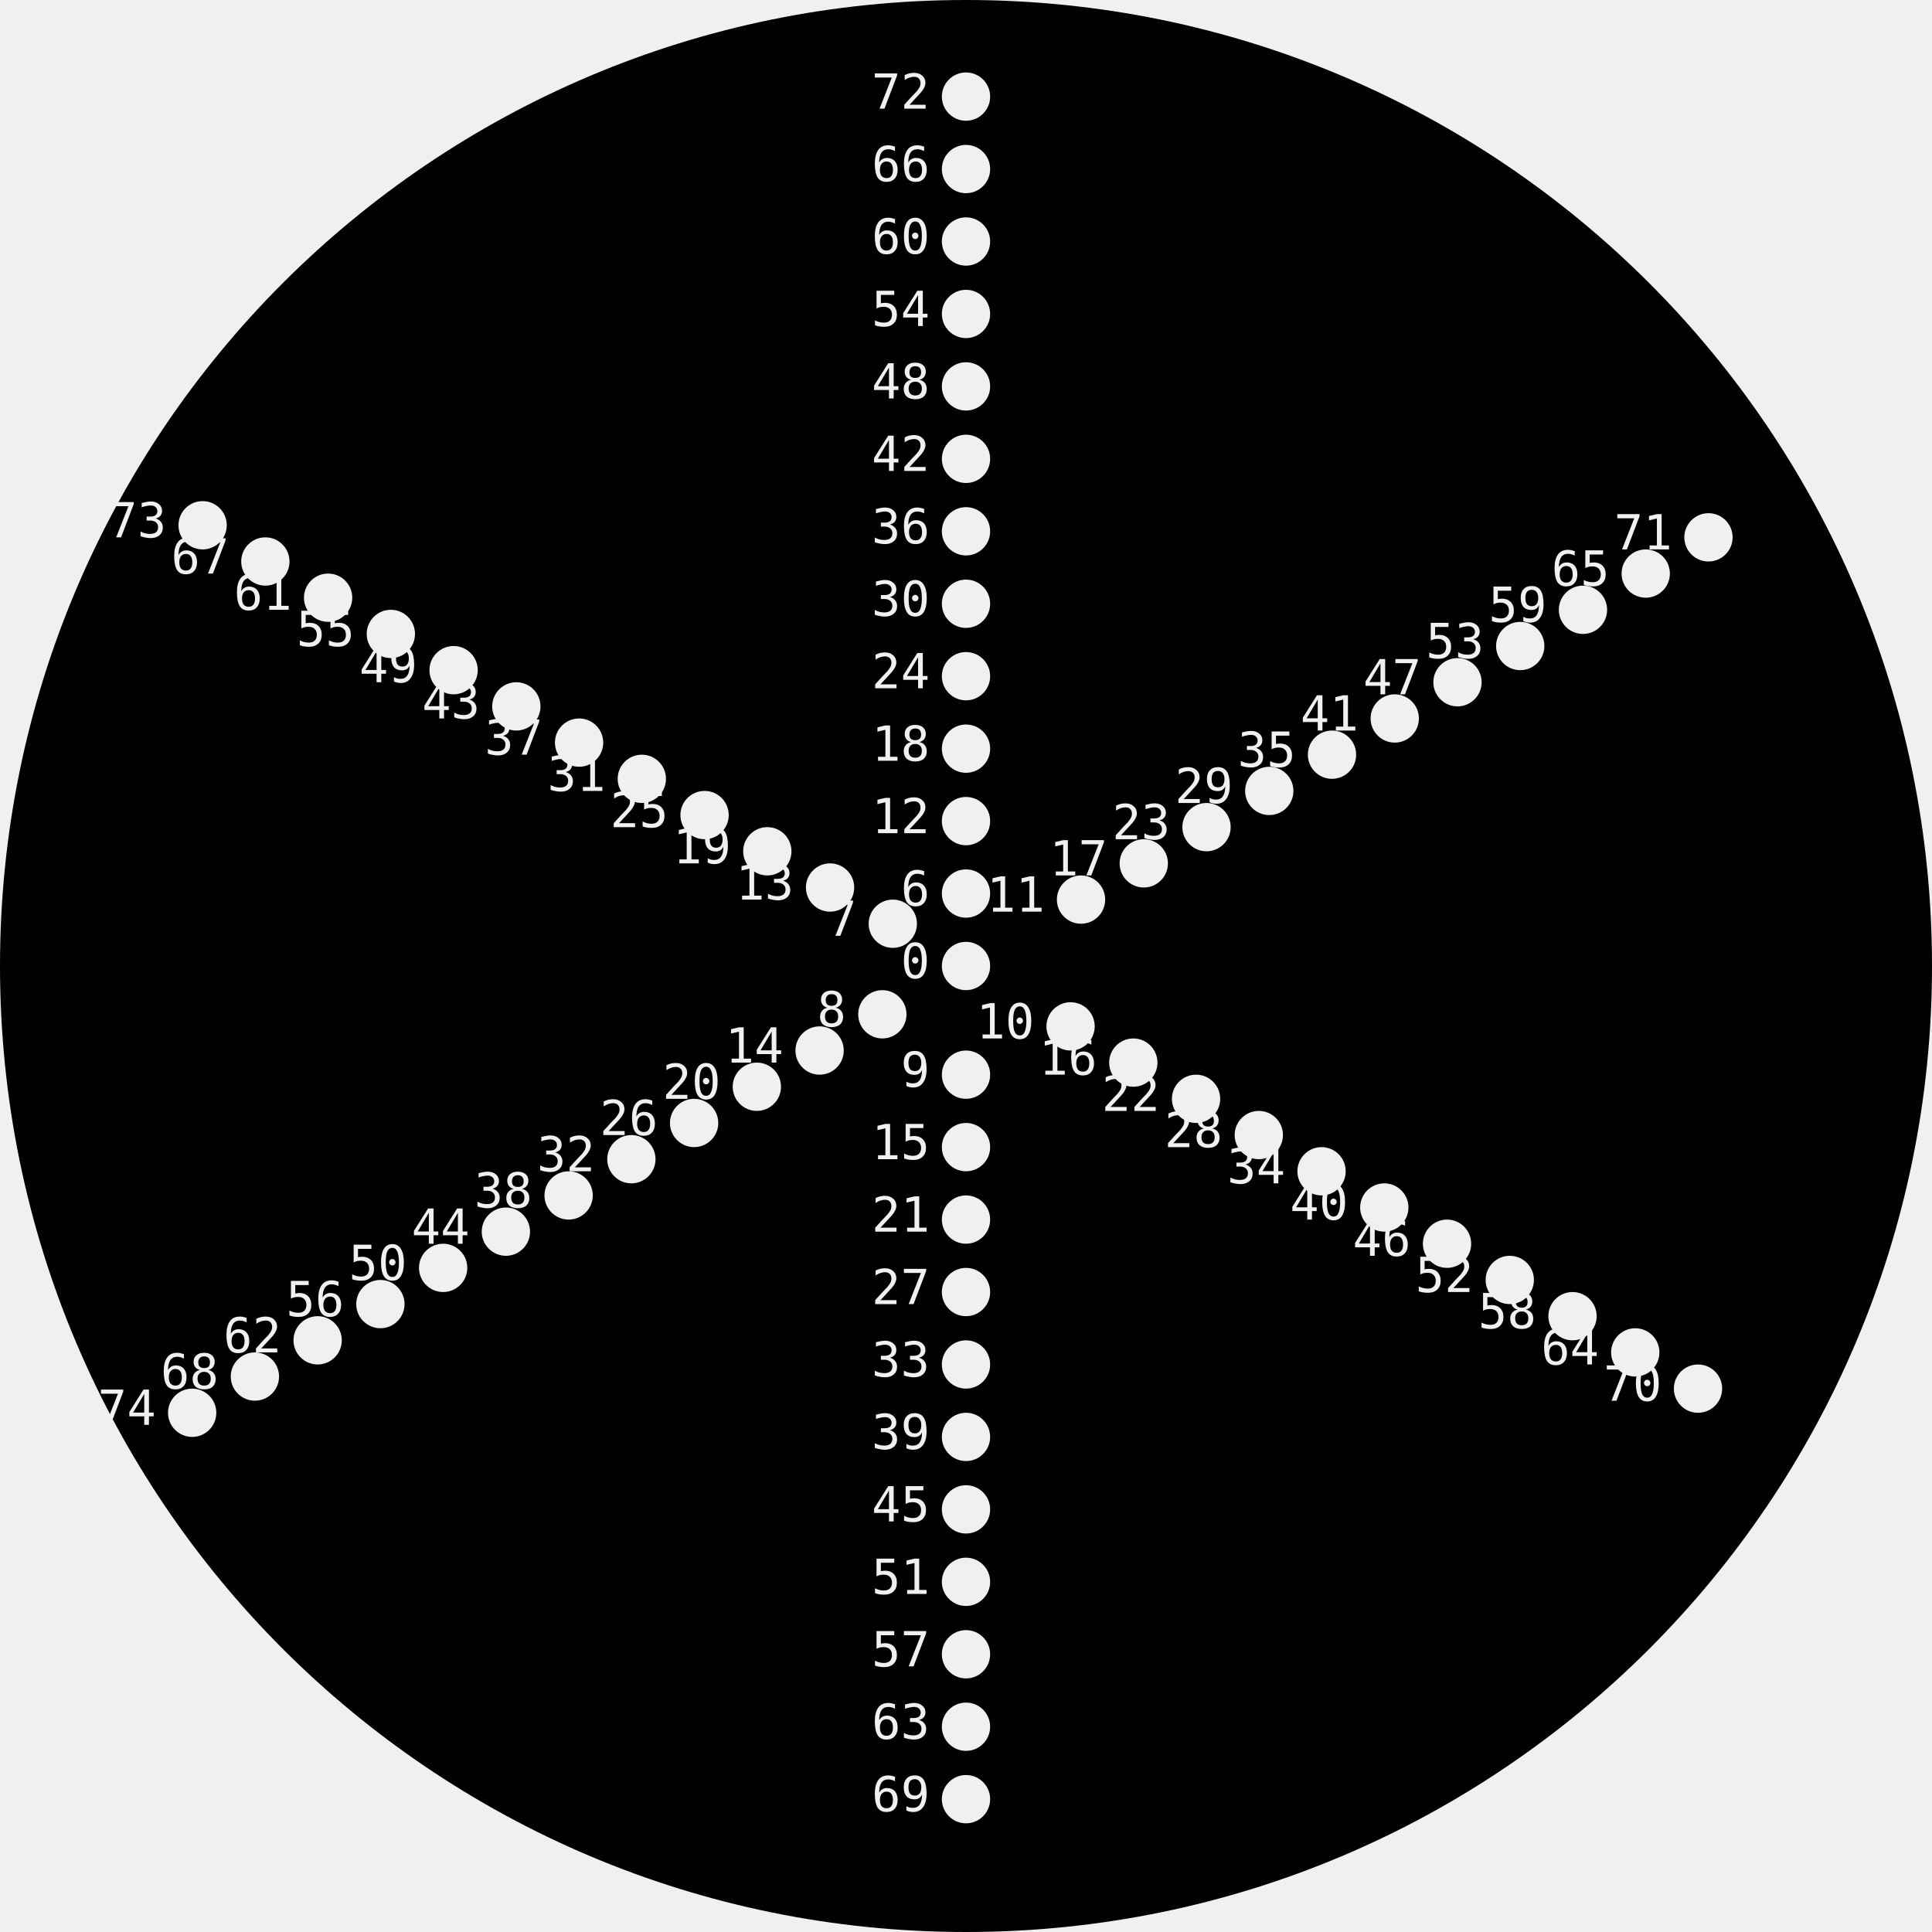
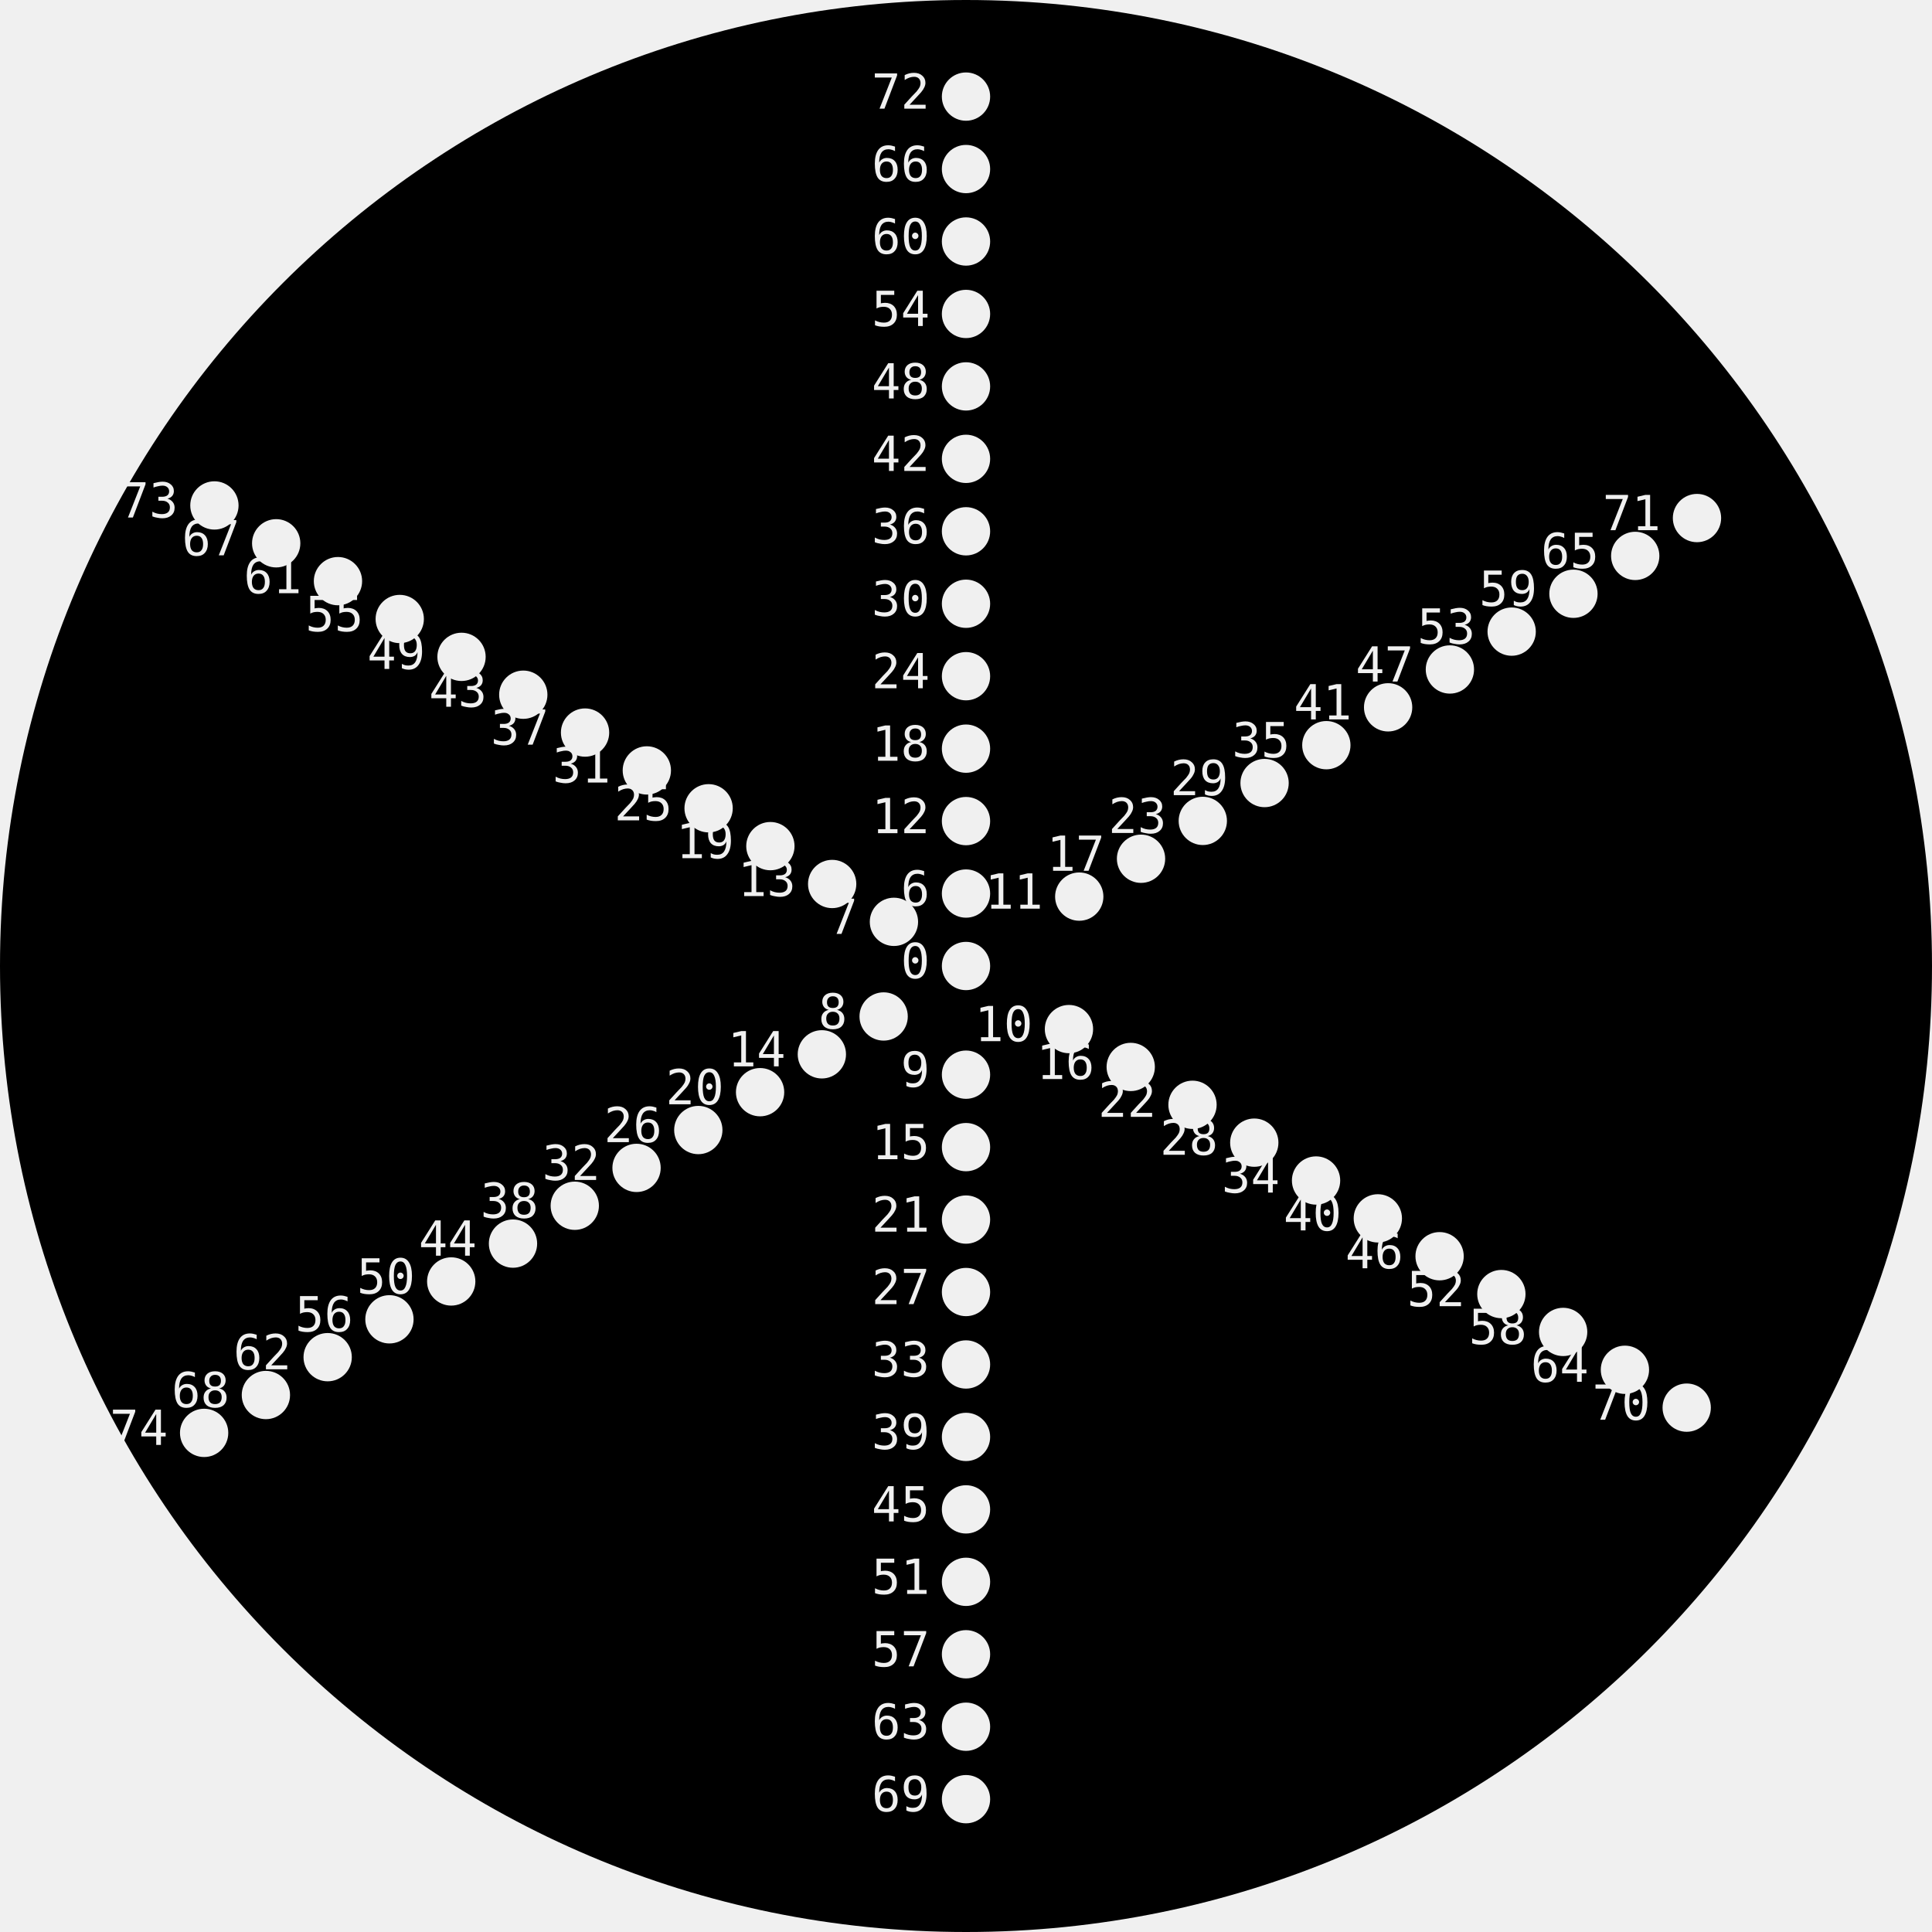
<svg xmlns="http://www.w3.org/2000/svg" xmlns:ns1="http://nathanfriend.io/inspiral">
  <style>
    text {
      font-family: monospace;
      font-size: 4px;
    }
  </style>
  <g>
    <mask id="holes">
      <rect width="100%" height="100%" fill="white" />
-       <circle cx="80" cy="80" r="2" ns1:hole-name="0" />
+       <circle cx="80" cy="80" r="2" ns1:hole-name="0" ns1:hole-text-position-angle="3.141592653589793" ns1:hole-text-rotation-angle="0" />
      <text x="77" y="81" text-anchor="end">0</text>
-       <circle cx="80" cy="74" r="2" ns1:hole-name="6" />
+       <circle cx="80" cy="74" r="2" ns1:hole-name="6" ns1:hole-text-position-angle="3.141592653589793" ns1:hole-text-rotation-angle="0" />
      <text x="77" y="75" text-anchor="end">6</text>
-       <circle cx="80" cy="68" r="2" ns1:hole-name="12" />
+       <circle cx="80" cy="68" r="2" ns1:hole-name="12" ns1:hole-text-position-angle="3.141592653589793" ns1:hole-text-rotation-angle="0" />
      <text x="77" y="69" text-anchor="end">12</text>
-       <circle cx="80" cy="62" r="2" ns1:hole-name="18" />
+       <circle cx="80" cy="62" r="2" ns1:hole-name="18" ns1:hole-text-position-angle="3.141592653589793" ns1:hole-text-rotation-angle="0" />
      <text x="77" y="63" text-anchor="end">18</text>
-       <circle cx="80" cy="56" r="2" ns1:hole-name="24" />
+       <circle cx="80" cy="56" r="2" ns1:hole-name="24" ns1:hole-text-position-angle="3.141592653589793" ns1:hole-text-rotation-angle="0" />
      <text x="77" y="57" text-anchor="end">24</text>
-       <circle cx="80" cy="50" r="2" ns1:hole-name="30" />
+       <circle cx="80" cy="50" r="2" ns1:hole-name="30" ns1:hole-text-position-angle="3.141592653589793" ns1:hole-text-rotation-angle="0" />
      <text x="77" y="51" text-anchor="end">30</text>
-       <circle cx="80" cy="44" r="2" ns1:hole-name="36" />
+       <circle cx="80" cy="44" r="2" ns1:hole-name="36" ns1:hole-text-position-angle="3.141592653589793" ns1:hole-text-rotation-angle="0" />
      <text x="77" y="45" text-anchor="end">36</text>
-       <circle cx="80" cy="38" r="2" ns1:hole-name="42" />
+       <circle cx="80" cy="38" r="2" ns1:hole-name="42" ns1:hole-text-position-angle="3.141592653589793" ns1:hole-text-rotation-angle="0" />
      <text x="77" y="39" text-anchor="end">42</text>
-       <circle cx="80" cy="32" r="2" ns1:hole-name="48" />
+       <circle cx="80" cy="32" r="2" ns1:hole-name="48" ns1:hole-text-position-angle="3.141592653589793" ns1:hole-text-rotation-angle="0" />
      <text x="77" y="33" text-anchor="end">48</text>
-       <circle cx="80" cy="26" r="2" ns1:hole-name="54" />
+       <circle cx="80" cy="26" r="2" ns1:hole-name="54" ns1:hole-text-position-angle="3.141592653589793" ns1:hole-text-rotation-angle="0" />
      <text x="77" y="27" text-anchor="end">54</text>
-       <circle cx="80" cy="20" r="2" ns1:hole-name="60" />
+       <circle cx="80" cy="20" r="2" ns1:hole-name="60" ns1:hole-text-position-angle="3.141592653589793" ns1:hole-text-rotation-angle="0" />
      <text x="77" y="21" text-anchor="end">60</text>
-       <circle cx="80" cy="14" r="2" ns1:hole-name="66" />
+       <circle cx="80" cy="14" r="2" ns1:hole-name="66" ns1:hole-text-position-angle="3.141592653589793" ns1:hole-text-rotation-angle="0" />
      <text x="77" y="15" text-anchor="end">66</text>
-       <circle cx="80" cy="8" r="2" ns1:hole-name="72" />
+       <circle cx="80" cy="8" r="2" ns1:hole-name="72" ns1:hole-text-position-angle="3.141592653589793" ns1:hole-text-rotation-angle="0" />
      <text x="77" y="9" text-anchor="end">72</text>
-       <circle cx="73.938" cy="76.5" r="2" ns1:hole-name="7" />
-       <text x="70.938" y="77.5" text-anchor="end">7</text>
-       <circle cx="68.742" cy="73.5" r="2" ns1:hole-name="13" />
-       <text x="65.742" y="74.5" text-anchor="end">13</text>
-       <circle cx="63.546" cy="70.5" r="2" ns1:hole-name="19" />
-       <text x="60.546" y="71.5" text-anchor="end">19</text>
-       <circle cx="58.349" cy="67.5" r="2" ns1:hole-name="25" />
-       <text x="55.349" y="68.5" text-anchor="end">25</text>
-       <circle cx="53.153" cy="64.5" r="2" ns1:hole-name="31" />
-       <text x="50.153" y="65.5" text-anchor="end">31</text>
-       <circle cx="47.957" cy="61.5" r="2" ns1:hole-name="37" />
-       <text x="44.957" y="62.5" text-anchor="end">37</text>
-       <circle cx="42.761" cy="58.5" r="2" ns1:hole-name="43" />
-       <text x="39.761" y="59.5" text-anchor="end">43</text>
-       <circle cx="37.565" cy="55.5" r="2" ns1:hole-name="49" />
-       <text x="34.565" y="56.5" text-anchor="end">49</text>
-       <circle cx="32.369" cy="52.5" r="2" ns1:hole-name="55" />
-       <text x="29.369" y="53.5" text-anchor="end">55</text>
-       <circle cx="27.172" cy="49.5" r="2" ns1:hole-name="61" />
-       <text x="24.172" y="50.5" text-anchor="end">61</text>
-       <circle cx="21.976" cy="46.5" r="2" ns1:hole-name="67" />
-       <text x="18.976" y="47.5" text-anchor="end">67</text>
-       <circle cx="16.78" cy="43.5" r="2" ns1:hole-name="73" />
-       <text x="13.78" y="44.5" text-anchor="end">73</text>
-       <circle cx="73.072" cy="84" r="2" ns1:hole-name="8" />
-       <text x="70.072" y="85" text-anchor="end">8</text>
-       <circle cx="67.876" cy="87" r="2" ns1:hole-name="14" />
-       <text x="64.876" y="88" text-anchor="end">14</text>
-       <circle cx="62.679" cy="90" r="2" ns1:hole-name="20" />
-       <text x="59.679" y="91" text-anchor="end">20</text>
-       <circle cx="57.483" cy="93" r="2" ns1:hole-name="26" />
-       <text x="54.483" y="94" text-anchor="end">26</text>
-       <circle cx="52.287" cy="96" r="2" ns1:hole-name="32" />
-       <text x="49.287" y="97" text-anchor="end">32</text>
-       <circle cx="47.091" cy="99" r="2" ns1:hole-name="38" />
-       <text x="44.091" y="100" text-anchor="end">38</text>
-       <circle cx="41.895" cy="102" r="2" ns1:hole-name="44" />
-       <text x="38.895" y="103" text-anchor="end">44</text>
-       <circle cx="36.699" cy="105" r="2" ns1:hole-name="50" />
-       <text x="33.699" y="106" text-anchor="end">50</text>
-       <circle cx="31.503" cy="108" r="2" ns1:hole-name="56" />
-       <text x="28.503" y="109" text-anchor="end">56</text>
-       <circle cx="26.306" cy="111" r="2" ns1:hole-name="62" />
-       <text x="23.306" y="112" text-anchor="end">62</text>
-       <circle cx="21.11" cy="114" r="2" ns1:hole-name="68" />
-       <text x="18.11" y="115" text-anchor="end">68</text>
-       <circle cx="15.914" cy="117" r="2" ns1:hole-name="74" />
-       <text x="12.914" y="118" text-anchor="end">74</text>
-       <circle cx="80" cy="89" r="2" ns1:hole-name="9" />
+       <circle cx="74.032" cy="76.343" r="2" ns1:hole-name="7" ns1:hole-text-position-angle="4.162610266006476" ns1:hole-text-rotation-angle="1.0210176124166828" />
+       <text x="71.032" y="77.343" text-anchor="end">7</text>
+       <circle cx="68.916" cy="73.208" r="2" ns1:hole-name="13" ns1:hole-text-position-angle="4.162610266006476" ns1:hole-text-rotation-angle="1.0210176124166828" />
+       <text x="65.916" y="74.208" text-anchor="end">13</text>
+       <circle cx="63.8" cy="70.073" r="2" ns1:hole-name="19" ns1:hole-text-position-angle="4.162610266006476" ns1:hole-text-rotation-angle="1.0210176124166828" />
+       <text x="60.8" y="71.073" text-anchor="end">19</text>
+       <circle cx="58.684" cy="66.938" r="2" ns1:hole-name="25" ns1:hole-text-position-angle="4.162610266006476" ns1:hole-text-rotation-angle="1.0210176124166828" />
+       <text x="55.684" y="67.938" text-anchor="end">25</text>
+       <circle cx="53.568" cy="63.803" r="2" ns1:hole-name="31" ns1:hole-text-position-angle="4.162610266006476" ns1:hole-text-rotation-angle="1.0210176124166828" />
+       <text x="50.568" y="64.803" text-anchor="end">31</text>
+       <circle cx="48.452" cy="60.668" r="2" ns1:hole-name="37" ns1:hole-text-position-angle="4.162610266006476" ns1:hole-text-rotation-angle="1.0210176124166828" />
+       <text x="45.452" y="61.668" text-anchor="end">37</text>
+       <circle cx="43.336" cy="57.533" r="2" ns1:hole-name="43" ns1:hole-text-position-angle="4.162610266006476" ns1:hole-text-rotation-angle="1.0210176124166828" />
+       <text x="40.336" y="58.533" text-anchor="end">43</text>
+       <circle cx="38.221" cy="54.398" r="2" ns1:hole-name="49" ns1:hole-text-position-angle="4.162610266006476" ns1:hole-text-rotation-angle="1.0210176124166828" />
+       <text x="35.221" y="55.398" text-anchor="end">49</text>
+       <circle cx="33.105" cy="51.263" r="2" ns1:hole-name="55" ns1:hole-text-position-angle="4.162610266006476" ns1:hole-text-rotation-angle="1.0210176124166828" />
+       <text x="30.105" y="52.263" text-anchor="end">55</text>
+       <circle cx="27.989" cy="48.128" r="2" ns1:hole-name="61" ns1:hole-text-position-angle="4.162610266006476" ns1:hole-text-rotation-angle="1.0210176124166828" />
+       <text x="24.989" y="49.128" text-anchor="end">61</text>
+       <circle cx="22.873" cy="44.993" r="2" ns1:hole-name="67" ns1:hole-text-position-angle="4.162610266006476" ns1:hole-text-rotation-angle="1.0210176124166828" />
+       <text x="19.873" y="45.993" text-anchor="end">67</text>
+       <circle cx="17.757" cy="41.858" r="2" ns1:hole-name="73" ns1:hole-text-position-angle="4.162610266006476" ns1:hole-text-rotation-angle="1.0210176124166828" />
+       <text x="14.757" y="42.858" text-anchor="end">73</text>
+       <circle cx="73.179" cy="84.18" r="2" ns1:hole-name="8" ns1:hole-text-position-angle="5.262167694762903" ns1:hole-text-rotation-angle="2.1205750411731104" />
+       <text x="70.179" y="85.18" text-anchor="end">8</text>
+       <circle cx="68.063" cy="87.315" r="2" ns1:hole-name="14" ns1:hole-text-position-angle="5.262167694762903" ns1:hole-text-rotation-angle="2.1205750411731104" />
+       <text x="65.063" y="88.315" text-anchor="end">14</text>
+       <circle cx="62.947" cy="90.45" r="2" ns1:hole-name="20" ns1:hole-text-position-angle="5.262167694762903" ns1:hole-text-rotation-angle="2.1205750411731104" />
+       <text x="59.947" y="91.45" text-anchor="end">20</text>
+       <circle cx="57.831" cy="93.585" r="2" ns1:hole-name="26" ns1:hole-text-position-angle="5.262167694762903" ns1:hole-text-rotation-angle="2.1205750411731104" />
+       <text x="54.831" y="94.585" text-anchor="end">26</text>
+       <circle cx="52.716" cy="96.72" r="2" ns1:hole-name="32" ns1:hole-text-position-angle="5.262167694762903" ns1:hole-text-rotation-angle="2.1205750411731104" />
+       <text x="49.716" y="97.72" text-anchor="end">32</text>
+       <circle cx="47.6" cy="99.855" r="2" ns1:hole-name="38" ns1:hole-text-position-angle="5.262167694762903" ns1:hole-text-rotation-angle="2.1205750411731104" />
+       <text x="44.6" y="100.855" text-anchor="end">38</text>
+       <circle cx="42.484" cy="102.99" r="2" ns1:hole-name="44" ns1:hole-text-position-angle="5.262167694762903" ns1:hole-text-rotation-angle="2.1205750411731104" />
+       <text x="39.484" y="103.99" text-anchor="end">44</text>
+       <circle cx="37.368" cy="106.125" r="2" ns1:hole-name="50" ns1:hole-text-position-angle="5.262167694762903" ns1:hole-text-rotation-angle="2.1205750411731104" />
+       <text x="34.368" y="107.125" text-anchor="end">50</text>
+       <circle cx="32.252" cy="109.26" r="2" ns1:hole-name="56" ns1:hole-text-position-angle="5.262167694762903" ns1:hole-text-rotation-angle="2.1205750411731104" />
+       <text x="29.252" y="110.26" text-anchor="end">56</text>
+       <circle cx="27.136" cy="112.395" r="2" ns1:hole-name="62" ns1:hole-text-position-angle="5.262167694762903" ns1:hole-text-rotation-angle="2.1205750411731104" />
+       <text x="24.136" y="113.395" text-anchor="end">62</text>
+       <circle cx="22.02" cy="115.53" r="2" ns1:hole-name="68" ns1:hole-text-position-angle="5.262167694762903" ns1:hole-text-rotation-angle="2.1205750411731104" />
+       <text x="19.02" y="116.53" text-anchor="end">68</text>
+       <circle cx="16.905" cy="118.665" r="2" ns1:hole-name="74" ns1:hole-text-position-angle="5.262167694762903" ns1:hole-text-rotation-angle="2.1205750411731104" />
+       <text x="13.905" y="119.665" text-anchor="end">74</text>
+       <circle cx="80" cy="89" r="2" ns1:hole-name="9" ns1:hole-text-position-angle="6.283185307179586" ns1:hole-text-rotation-angle="3.141592653589793" />
      <text x="77" y="90" text-anchor="end">9</text>
-       <circle cx="80" cy="95" r="2" ns1:hole-name="15" />
+       <circle cx="80" cy="95" r="2" ns1:hole-name="15" ns1:hole-text-position-angle="6.283185307179586" ns1:hole-text-rotation-angle="3.141592653589793" />
      <text x="77" y="96" text-anchor="end">15</text>
-       <circle cx="80" cy="101" r="2" ns1:hole-name="21" />
+       <circle cx="80" cy="101" r="2" ns1:hole-name="21" ns1:hole-text-position-angle="6.283185307179586" ns1:hole-text-rotation-angle="3.141592653589793" />
      <text x="77" y="102" text-anchor="end">21</text>
-       <circle cx="80" cy="107" r="2" ns1:hole-name="27" />
+       <circle cx="80" cy="107" r="2" ns1:hole-name="27" ns1:hole-text-position-angle="6.283185307179586" ns1:hole-text-rotation-angle="3.141592653589793" />
      <text x="77" y="108" text-anchor="end">27</text>
-       <circle cx="80" cy="113" r="2" ns1:hole-name="33" />
+       <circle cx="80" cy="113" r="2" ns1:hole-name="33" ns1:hole-text-position-angle="6.283185307179586" ns1:hole-text-rotation-angle="3.141592653589793" />
      <text x="77" y="114" text-anchor="end">33</text>
-       <circle cx="80" cy="119" r="2" ns1:hole-name="39" />
+       <circle cx="80" cy="119" r="2" ns1:hole-name="39" ns1:hole-text-position-angle="6.283185307179586" ns1:hole-text-rotation-angle="3.141592653589793" />
      <text x="77" y="120" text-anchor="end">39</text>
-       <circle cx="80" cy="125" r="2" ns1:hole-name="45" />
+       <circle cx="80" cy="125" r="2" ns1:hole-name="45" ns1:hole-text-position-angle="6.283185307179586" ns1:hole-text-rotation-angle="3.141592653589793" />
      <text x="77" y="126" text-anchor="end">45</text>
-       <circle cx="80" cy="131" r="2" ns1:hole-name="51" />
+       <circle cx="80" cy="131" r="2" ns1:hole-name="51" ns1:hole-text-position-angle="6.283185307179586" ns1:hole-text-rotation-angle="3.141592653589793" />
      <text x="77" y="132" text-anchor="end">51</text>
-       <circle cx="80" cy="137" r="2" ns1:hole-name="57" />
+       <circle cx="80" cy="137" r="2" ns1:hole-name="57" ns1:hole-text-position-angle="6.283185307179586" ns1:hole-text-rotation-angle="3.141592653589793" />
      <text x="77" y="138" text-anchor="end">57</text>
-       <circle cx="80" cy="143" r="2" ns1:hole-name="63" />
+       <circle cx="80" cy="143" r="2" ns1:hole-name="63" ns1:hole-text-position-angle="6.283185307179586" ns1:hole-text-rotation-angle="3.141592653589793" />
      <text x="77" y="144" text-anchor="end">63</text>
-       <circle cx="80" cy="149" r="2" ns1:hole-name="69" />
+       <circle cx="80" cy="149" r="2" ns1:hole-name="69" ns1:hole-text-position-angle="6.283185307179586" ns1:hole-text-rotation-angle="3.141592653589793" />
      <text x="77" y="150" text-anchor="end">69</text>
-       <circle cx="88.66" cy="85" r="2" ns1:hole-name="10" />
-       <text x="85.66" y="86" text-anchor="end">10</text>
-       <circle cx="93.856" cy="88" r="2" ns1:hole-name="16" />
-       <text x="90.856" y="89" text-anchor="end">16</text>
-       <circle cx="99.053" cy="91" r="2" ns1:hole-name="22" />
-       <text x="96.053" y="92" text-anchor="end">22</text>
-       <circle cx="104.249" cy="94" r="2" ns1:hole-name="28" />
-       <text x="101.249" y="95" text-anchor="end">28</text>
-       <circle cx="109.445" cy="97" r="2" ns1:hole-name="34" />
-       <text x="106.445" y="98" text-anchor="end">34</text>
-       <circle cx="114.641" cy="100" r="2" ns1:hole-name="40" />
-       <text x="111.641" y="101" text-anchor="end">40</text>
-       <circle cx="119.837" cy="103" r="2" ns1:hole-name="46" />
-       <text x="116.837" y="104" text-anchor="end">46</text>
-       <circle cx="125.033" cy="106" r="2" ns1:hole-name="52" />
-       <text x="122.033" y="107" text-anchor="end">52</text>
-       <circle cx="130.229" cy="109" r="2" ns1:hole-name="58" />
-       <text x="127.229" y="110" text-anchor="end">58</text>
-       <circle cx="135.426" cy="112" r="2" ns1:hole-name="64" />
-       <text x="132.426" y="113" text-anchor="end">64</text>
-       <circle cx="140.622" cy="115" r="2" ns1:hole-name="70" />
-       <text x="137.622" y="116" text-anchor="end">70</text>
-       <circle cx="89.526" cy="74.5" r="2" ns1:hole-name="11" />
-       <text x="86.526" y="75.5" text-anchor="end">11</text>
-       <circle cx="94.722" cy="71.5" r="2" ns1:hole-name="17" />
-       <text x="91.722" y="72.5" text-anchor="end">17</text>
-       <circle cx="99.919" cy="68.5" r="2" ns1:hole-name="23" />
-       <text x="96.919" y="69.5" text-anchor="end">23</text>
-       <circle cx="105.115" cy="65.5" r="2" ns1:hole-name="29" />
-       <text x="102.115" y="66.5" text-anchor="end">29</text>
-       <circle cx="110.311" cy="62.5" r="2" ns1:hole-name="35" />
-       <text x="107.311" y="63.5" text-anchor="end">35</text>
-       <circle cx="115.507" cy="59.5" r="2" ns1:hole-name="41" />
-       <text x="112.507" y="60.5" text-anchor="end">41</text>
-       <circle cx="120.703" cy="56.5" r="2" ns1:hole-name="47" />
-       <text x="117.703" y="57.5" text-anchor="end">47</text>
-       <circle cx="125.899" cy="53.5" r="2" ns1:hole-name="53" />
-       <text x="122.899" y="54.5" text-anchor="end">53</text>
-       <circle cx="131.095" cy="50.5" r="2" ns1:hole-name="59" />
-       <text x="128.095" y="51.5" text-anchor="end">59</text>
-       <circle cx="136.292" cy="47.5" r="2" ns1:hole-name="65" />
-       <text x="133.292" y="48.5" text-anchor="end">65</text>
-       <circle cx="141.488" cy="44.5" r="2" ns1:hole-name="71" />
-       <text x="138.488" y="45.5" text-anchor="end">71</text>
+       <circle cx="88.526" cy="85.225" r="2" ns1:hole-name="10" ns1:hole-text-position-angle="7.304202919596269" ns1:hole-text-rotation-angle="4.162610266006476" />
+       <text x="85.526" y="86.225" text-anchor="end">10</text>
+       <circle cx="93.642" cy="88.36" r="2" ns1:hole-name="16" ns1:hole-text-position-angle="7.304202919596269" ns1:hole-text-rotation-angle="4.162610266006476" />
+       <text x="90.642" y="89.36" text-anchor="end">16</text>
+       <circle cx="98.758" cy="91.495" r="2" ns1:hole-name="22" ns1:hole-text-position-angle="7.304202919596269" ns1:hole-text-rotation-angle="4.162610266006476" />
+       <text x="95.758" y="92.495" text-anchor="end">22</text>
+       <circle cx="103.874" cy="94.63" r="2" ns1:hole-name="28" ns1:hole-text-position-angle="7.304202919596269" ns1:hole-text-rotation-angle="4.162610266006476" />
+       <text x="100.874" y="95.63" text-anchor="end">28</text>
+       <circle cx="108.99" cy="97.765" r="2" ns1:hole-name="34" ns1:hole-text-position-angle="7.304202919596269" ns1:hole-text-rotation-angle="4.162610266006476" />
+       <text x="105.99" y="98.765" text-anchor="end">34</text>
+       <circle cx="114.106" cy="100.9" r="2" ns1:hole-name="40" ns1:hole-text-position-angle="7.304202919596269" ns1:hole-text-rotation-angle="4.162610266006476" />
+       <text x="111.106" y="101.9" text-anchor="end">40</text>
+       <circle cx="119.221" cy="104.035" r="2" ns1:hole-name="46" ns1:hole-text-position-angle="7.304202919596269" ns1:hole-text-rotation-angle="4.162610266006476" />
+       <text x="116.221" y="105.035" text-anchor="end">46</text>
+       <circle cx="124.337" cy="107.17" r="2" ns1:hole-name="52" ns1:hole-text-position-angle="7.304202919596269" ns1:hole-text-rotation-angle="4.162610266006476" />
+       <text x="121.337" y="108.17" text-anchor="end">52</text>
+       <circle cx="129.453" cy="110.305" r="2" ns1:hole-name="58" ns1:hole-text-position-angle="7.304202919596269" ns1:hole-text-rotation-angle="4.162610266006476" />
+       <text x="126.453" y="111.305" text-anchor="end">58</text>
+       <circle cx="134.569" cy="113.44" r="2" ns1:hole-name="64" ns1:hole-text-position-angle="7.304202919596269" ns1:hole-text-rotation-angle="4.162610266006476" />
+       <text x="131.569" y="114.44" text-anchor="end">64</text>
+       <circle cx="139.685" cy="116.575" r="2" ns1:hole-name="70" ns1:hole-text-position-angle="7.304202919596269" ns1:hole-text-rotation-angle="4.162610266006476" />
+       <text x="136.685" y="117.575" text-anchor="end">70</text>
+       <circle cx="89.379" cy="74.253" r="2" ns1:hole-name="11" ns1:hole-text-position-angle="8.403760348352696" ns1:hole-text-rotation-angle="5.262167694762903" />
+       <text x="86.379" y="75.253" text-anchor="end">11</text>
+       <circle cx="94.495" cy="71.118" r="2" ns1:hole-name="17" ns1:hole-text-position-angle="8.403760348352696" ns1:hole-text-rotation-angle="5.262167694762903" />
+       <text x="91.495" y="72.118" text-anchor="end">17</text>
+       <circle cx="99.611" cy="67.983" r="2" ns1:hole-name="23" ns1:hole-text-position-angle="8.403760348352696" ns1:hole-text-rotation-angle="5.262167694762903" />
+       <text x="96.611" y="68.983" text-anchor="end">23</text>
+       <circle cx="104.727" cy="64.848" r="2" ns1:hole-name="29" ns1:hole-text-position-angle="8.403760348352696" ns1:hole-text-rotation-angle="5.262167694762903" />
+       <text x="101.727" y="65.848" text-anchor="end">29</text>
+       <circle cx="109.842" cy="61.713" r="2" ns1:hole-name="35" ns1:hole-text-position-angle="8.403760348352696" ns1:hole-text-rotation-angle="5.262167694762903" />
+       <text x="106.842" y="62.713" text-anchor="end">35</text>
+       <circle cx="114.958" cy="58.578" r="2" ns1:hole-name="41" ns1:hole-text-position-angle="8.403760348352696" ns1:hole-text-rotation-angle="5.262167694762903" />
+       <text x="111.958" y="59.578" text-anchor="end">41</text>
+       <circle cx="120.074" cy="55.443" r="2" ns1:hole-name="47" ns1:hole-text-position-angle="8.403760348352696" ns1:hole-text-rotation-angle="5.262167694762903" />
+       <text x="117.074" y="56.443" text-anchor="end">47</text>
+       <circle cx="125.19" cy="52.308" r="2" ns1:hole-name="53" ns1:hole-text-position-angle="8.403760348352696" ns1:hole-text-rotation-angle="5.262167694762903" />
+       <text x="122.19" y="53.308" text-anchor="end">53</text>
+       <circle cx="130.306" cy="49.173" r="2" ns1:hole-name="59" ns1:hole-text-position-angle="8.403760348352696" ns1:hole-text-rotation-angle="5.262167694762903" />
+       <text x="127.306" y="50.173" text-anchor="end">59</text>
+       <circle cx="135.422" cy="46.038" r="2" ns1:hole-name="65" ns1:hole-text-position-angle="8.403760348352696" ns1:hole-text-rotation-angle="5.262167694762903" />
+       <text x="132.422" y="47.038" text-anchor="end">65</text>
+       <circle cx="140.537" cy="42.903" r="2" ns1:hole-name="71" ns1:hole-text-position-angle="8.403760348352696" ns1:hole-text-rotation-angle="5.262167694762903" />
+       <text x="137.537" y="43.903" text-anchor="end">71</text>
    </mask>
    <path mask="url(#holes)" d="M 160 80              A 80 80 0 1 0 0 80              A 80 80 0 0 0 160 80              Z" />
  </g>
</svg>
